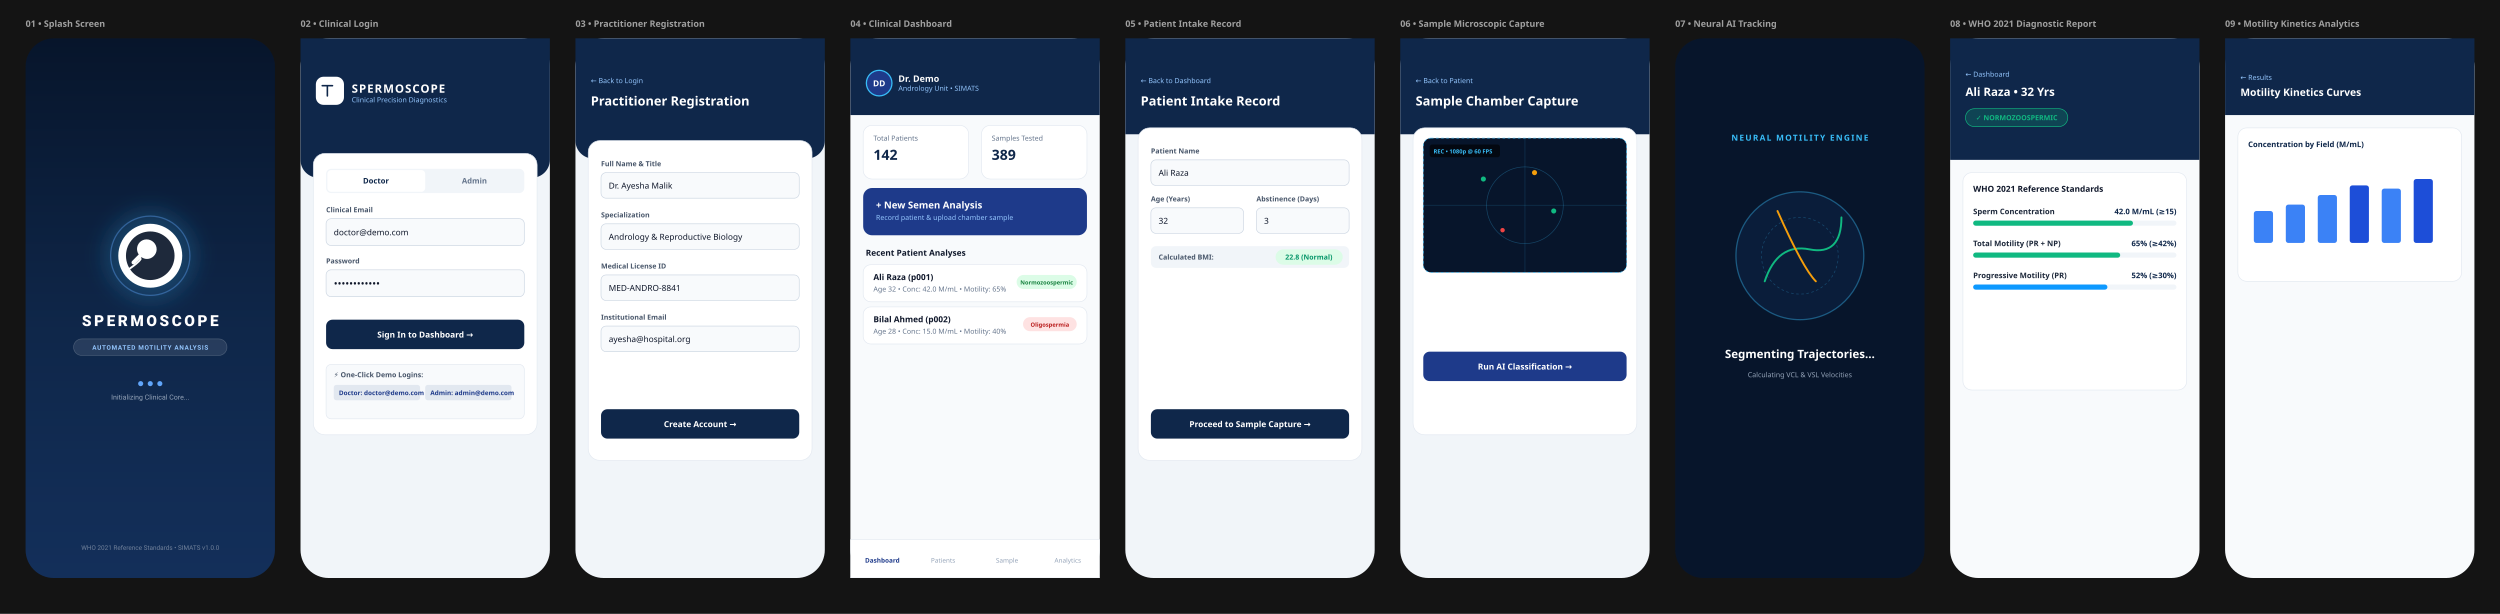
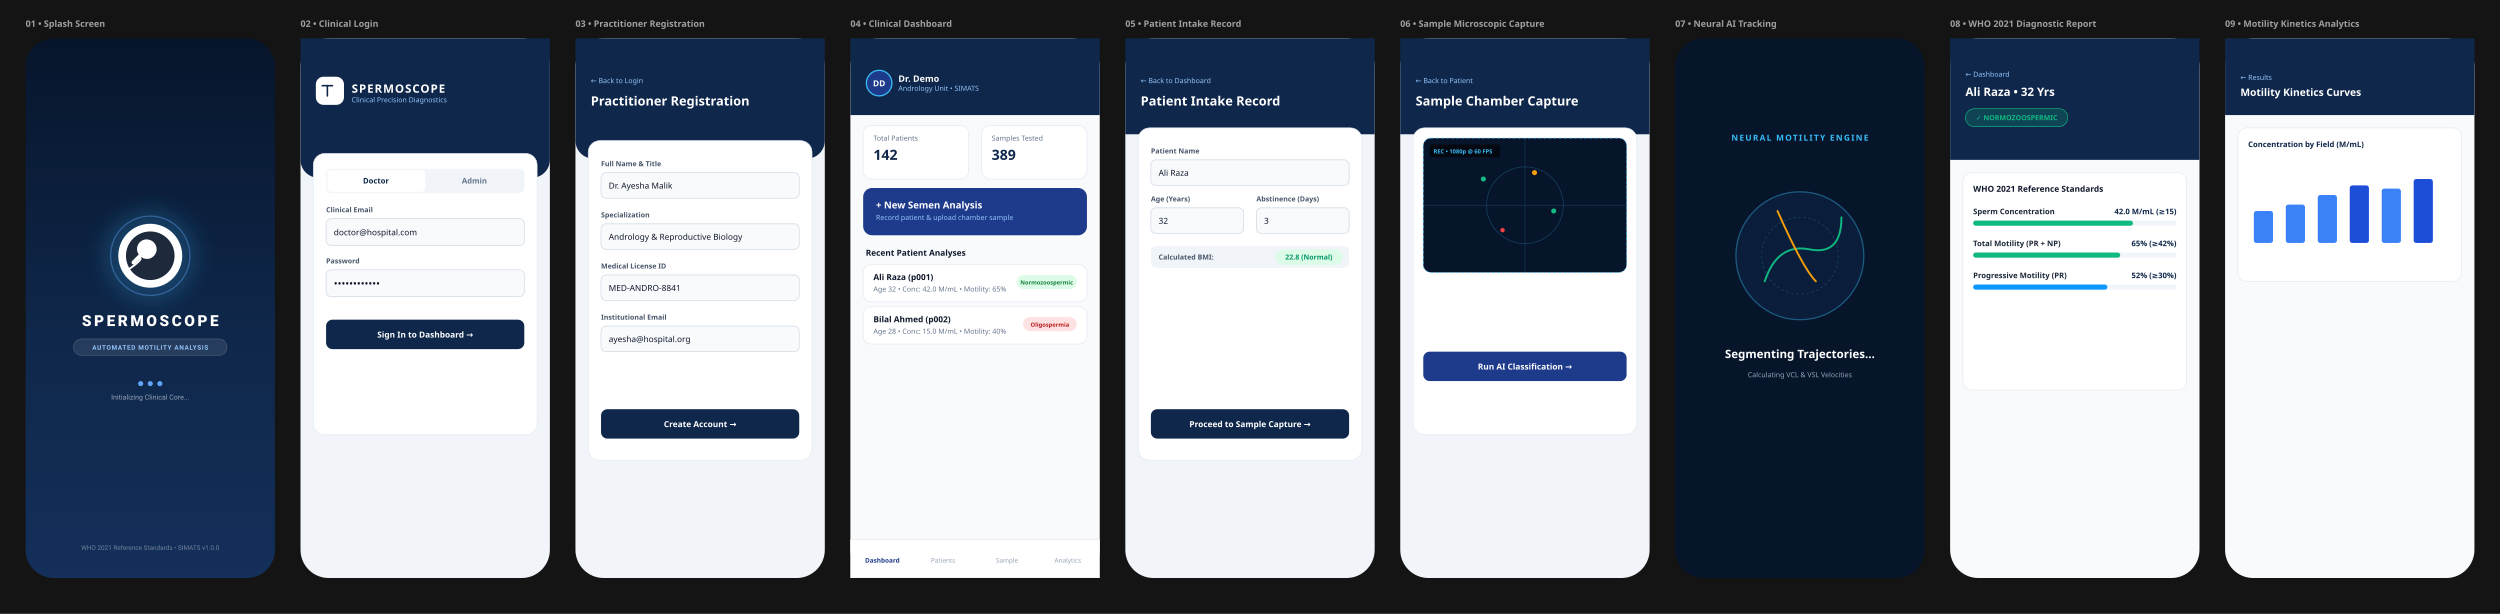
<svg xmlns="http://www.w3.org/2000/svg" width="3910" height="960" viewBox="0 0 3910 960" fill="none">
  <rect width="3910" height="960" fill="#141414" />
  <g transform="translate(40, 60)">
    <text x="0" y="-18" font-family="Plus Jakarta Sans, sans-serif" font-size="14" font-weight="700" fill="#A0A0A0">01 • Splash Screen</text>
    <svg width="390" height="844" viewBox="0 0 390 844" fill="none">
      <defs>
        <linearGradient id="splashBg" x1="195" y1="0" x2="195" y2="844" gradientUnits="userSpaceOnUse">
          <stop offset="0%" stop-color="#07152B" />
          <stop offset="55%" stop-color="#0F274A" />
          <stop offset="100%" stop-color="#132F5A" />
        </linearGradient>
        <filter id="glowEffect" x="80" y="240" width="230" height="230" filterUnits="userSpaceOnUse">
          <feGaussianBlur stdDeviation="16" result="blur" />
        </filter>
      </defs>
      <rect width="390" height="844" rx="44" fill="url(#splashBg)" />
      <circle cx="195" cy="340" r="72" fill="#38BDF8" fill-opacity="0.2" filter="url(#glowEffect)" />
      <circle cx="195" cy="340" r="62" stroke="#60A5FA" stroke-width="2" stroke-opacity="0.4" />
      <circle cx="195" cy="340" r="50" fill="white" />
      <circle cx="195" cy="340" r="38" fill="#1E293B" />
      <path d="M205 330C205 338 198 345 190 345C186.8 345 183.8 344 181.4 342.3L171 352.7C169.8 353.9 167.8 353.9 166.6 352.7C165.4 351.5 165.4 349.5 166.6 348.3L177 337.9C175.3 335.6 174.3 332.6 174.3 329.4C174.3 321.1 181 314.4 189.3 314.4C197.6 314.4 205 321.1 205 330Z" fill="white" />
      <path d="M180 345C177 350 170 355 163 360" stroke="white" stroke-width="3" stroke-linecap="round" />
      <text x="195" y="450" font-family="Plus Jakarta Sans, Roboto, sans-serif" font-size="24" font-weight="800" letter-spacing="4" fill="white" text-anchor="middle">SPERMOSCOPE</text>
      <rect x="75" y="470" width="240" height="26" rx="13" fill="white" fill-opacity="0.1" stroke="white" stroke-opacity="0.2" />
      <text x="195" y="487" font-family="Plus Jakarta Sans, Roboto, sans-serif" font-size="10" font-weight="600" letter-spacing="1" fill="#93C5FD" text-anchor="middle">AUTOMATED MOTILITY ANALYSIS</text>
      <circle cx="180" cy="540" r="4" fill="#60A5FA" />
      <circle cx="195" cy="540" r="4" fill="#60A5FA" />
      <circle cx="210" cy="540" r="4" fill="#60A5FA" />
      <text x="195" y="565" font-family="Plus Jakarta Sans, Roboto, sans-serif" font-size="11" fill="#94A3B8" text-anchor="middle">Initializing Clinical Core...</text>
      <text x="195" y="800" font-family="Plus Jakarta Sans, Roboto, sans-serif" font-size="10" fill="white" fill-opacity="0.4" text-anchor="middle">WHO 2021 Reference Standards • SIMATS v1.0.0</text>
    </svg>
  </g>
  <g transform="translate(470, 60)">
    <text x="0" y="-18" font-family="Plus Jakarta Sans, sans-serif" font-size="14" font-weight="700" fill="#A0A0A0">02 • Clinical Login</text>
    <svg width="390" height="844" viewBox="0 0 390 844" fill="none">
      <rect width="390" height="844" rx="44" fill="#F1F5F9" />
      <path d="M0 0H390V190C390 205.464 377.464 218 362 218H28C12.536 218 0 205.464 0 190V0Z" fill="#0F274A" />
      <rect x="24" y="60" width="44" height="44" rx="12" fill="white" />
      <path d="M42 74V90M34 74H50" stroke="#0F274A" stroke-width="2.5" stroke-linecap="round" />
      <text x="80" y="85" font-family="Plus Jakarta Sans, sans-serif" font-size="18" font-weight="800" fill="white" letter-spacing="1.5">SPERMOSCOPE</text>
      <text x="80" y="100" font-family="Plus Jakarta Sans, sans-serif" font-size="11" font-weight="500" fill="#93C5FD">Clinical Precision Diagnostics</text>
      <rect x="20" y="180" width="350" height="440" rx="18" fill="white" stroke="#E2E8F0" />
      <rect x="40" y="204" width="310" height="38" rx="8" fill="#F1F5F9" />
      <rect x="42" y="206" width="153" height="34" rx="6" fill="white" />
      <text x="118" y="227" font-family="Plus Jakarta Sans, sans-serif" font-size="12" font-weight="700" fill="#0F274A" text-anchor="middle">Doctor</text>
      <text x="272" y="227" font-family="Plus Jakarta Sans, sans-serif" font-size="12" font-weight="600" fill="#64748B" text-anchor="middle">Admin</text>
      <text x="40" y="272" font-family="Plus Jakarta Sans, sans-serif" font-size="11" font-weight="600" fill="#475569">Clinical Email</text>
      <rect x="40" y="282" width="310" height="42" rx="8" fill="#F8FAFC" stroke="#CBD5E1" />
-       <text x="52" y="308" font-family="Plus Jakarta Sans, sans-serif" font-size="13" fill="#0F172A">doctor@demo.com</text>
+       <text x="52" y="308" font-family="Plus Jakarta Sans, sans-serif" font-size="13" fill="#0F172A">doctor@hospital.com</text>
      <text x="40" y="352" font-family="Plus Jakarta Sans, sans-serif" font-size="11" font-weight="600" fill="#475569">Password</text>
      <rect x="40" y="362" width="310" height="42" rx="8" fill="#F8FAFC" stroke="#CBD5E1" />
      <text x="52" y="389" font-family="Plus Jakarta Sans, sans-serif" font-size="16" fill="#0F172A">••••••••••••</text>
      <rect x="40" y="440" width="310" height="46" rx="10" fill="#0F274A" />
      <text x="195" y="468" font-family="Plus Jakarta Sans, sans-serif" font-size="13" font-weight="700" fill="white" text-anchor="middle">Sign In to Dashboard →</text>
-       <rect x="40" y="510" width="310" height="85" rx="8" fill="#F8FAFC" stroke="#E2E8F0" />
-       <text x="52" y="530" font-family="Plus Jakarta Sans, sans-serif" font-size="11" font-weight="700" fill="#475569">⚡ One-Click Demo Logins:</text>
-       <rect x="52" y="542" width="135" height="24" rx="4" fill="#E2E8F0" />
-       <text x="60" y="558" font-family="Plus Jakarta Sans, sans-serif" font-size="10" font-weight="600" fill="#1E3A8A">Doctor: doctor@demo.com</text>
-       <rect x="195" y="542" width="135" height="24" rx="4" fill="#E2E8F0" />
-       <text x="203" y="558" font-family="Plus Jakarta Sans, sans-serif" font-size="10" font-weight="600" fill="#1E3A8A">Admin: admin@demo.com</text>
    </svg>
  </g>
  <g transform="translate(900, 60)">
    <text x="0" y="-18" font-family="Plus Jakarta Sans, sans-serif" font-size="14" font-weight="700" fill="#A0A0A0">03 • Practitioner Registration</text>
    <svg width="390" height="844" viewBox="0 0 390 844" fill="none">
      <rect width="390" height="844" rx="44" fill="#F1F5F9" />
      <path d="M0 0H390V160C390 175.464 377.464 188 362 188H28C12.536 188 0 175.464 0 160V0Z" fill="#0F274A" />
      <text x="24" y="70" font-family="Plus Jakarta Sans, sans-serif" font-size="11" fill="#93C5FD">← Back to Login</text>
      <text x="24" y="105" font-family="Plus Jakarta Sans, sans-serif" font-size="20" font-weight="800" fill="white">Practitioner Registration</text>
      <rect x="20" y="160" width="350" height="500" rx="18" fill="white" stroke="#E2E8F0" />
      <text x="40" y="200" font-family="Plus Jakarta Sans, sans-serif" font-size="11" font-weight="600" fill="#475569">Full Name &amp; Title</text>
      <rect x="40" y="210" width="310" height="40" rx="8" fill="#F8FAFC" stroke="#CBD5E1" />
      <text x="52" y="235" font-family="Plus Jakarta Sans, sans-serif" font-size="13" fill="#0F172A">Dr. Ayesha Malik</text>
      <text x="40" y="280" font-family="Plus Jakarta Sans, sans-serif" font-size="11" font-weight="600" fill="#475569">Specialization</text>
      <rect x="40" y="290" width="310" height="40" rx="8" fill="#F8FAFC" stroke="#CBD5E1" />
      <text x="52" y="315" font-family="Plus Jakarta Sans, sans-serif" font-size="13" fill="#0F172A">Andrology &amp; Reproductive Biology</text>
      <text x="40" y="360" font-family="Plus Jakarta Sans, sans-serif" font-size="11" font-weight="600" fill="#475569">Medical License ID</text>
      <rect x="40" y="370" width="310" height="40" rx="8" fill="#F8FAFC" stroke="#CBD5E1" />
      <text x="52" y="395" font-family="Plus Jakarta Sans, sans-serif" font-size="13" fill="#0F172A">MED-ANDRO-8841</text>
      <text x="40" y="440" font-family="Plus Jakarta Sans, sans-serif" font-size="11" font-weight="600" fill="#475569">Institutional Email</text>
      <rect x="40" y="450" width="310" height="40" rx="8" fill="#F8FAFC" stroke="#CBD5E1" />
      <text x="52" y="475" font-family="Plus Jakarta Sans, sans-serif" font-size="13" fill="#0F172A">ayesha@hospital.org</text>
      <rect x="40" y="580" width="310" height="46" rx="10" fill="#0F274A" />
      <text x="195" y="608" font-family="Plus Jakarta Sans, sans-serif" font-size="13" font-weight="700" fill="white" text-anchor="middle">Create Account →</text>
    </svg>
  </g>
  <g transform="translate(1330, 60)">
    <text x="0" y="-18" font-family="Plus Jakarta Sans, sans-serif" font-size="14" font-weight="700" fill="#A0A0A0">04 • Clinical Dashboard</text>
    <svg width="390" height="844" viewBox="0 0 390 844" fill="none">
      <rect width="390" height="844" rx="44" fill="#F8FAFC" />
      <rect width="390" height="120" fill="#0F274A" />
      <circle cx="45" cy="70" r="20" fill="#1E3A8A" stroke="#38BDF8" stroke-width="2" />
      <text x="45" y="75" font-family="Plus Jakarta Sans, sans-serif" font-size="13" font-weight="700" fill="white" text-anchor="middle">DD</text>
      <text x="75" y="68" font-family="Plus Jakarta Sans, sans-serif" font-size="14" font-weight="700" fill="white">Dr. Demo</text>
      <text x="75" y="82" font-family="Plus Jakarta Sans, sans-serif" font-size="11" fill="#93C5FD">Andrology Unit • SIMATS</text>
      <rect x="20" y="136" width="165" height="84" rx="14" fill="white" stroke="#E2E8F0" />
      <text x="36" y="160" font-family="Plus Jakarta Sans, sans-serif" font-size="11" fill="#64748B">Total Patients</text>
      <text x="36" y="190" font-family="Plus Jakarta Sans, sans-serif" font-size="22" font-weight="800" fill="#0F274A">142</text>
      <rect x="205" y="136" width="165" height="84" rx="14" fill="white" stroke="#E2E8F0" />
      <text x="221" y="160" font-family="Plus Jakarta Sans, sans-serif" font-size="11" fill="#64748B">Samples Tested</text>
      <text x="221" y="190" font-family="Plus Jakarta Sans, sans-serif" font-size="22" font-weight="800" fill="#0F274A">389</text>
      <rect x="20" y="234" width="350" height="74" rx="14" fill="#1E3A8A" />
      <text x="40" y="266" font-family="Plus Jakarta Sans, sans-serif" font-size="15" font-weight="700" fill="white">+ New Semen Analysis</text>
      <text x="40" y="284" font-family="Plus Jakarta Sans, sans-serif" font-size="11" fill="#93C5FD">Record patient &amp; upload chamber sample</text>
      <text x="24" y="340" font-family="Plus Jakarta Sans, sans-serif" font-size="13" font-weight="700" fill="#0F172A">Recent Patient Analyses</text>
      <rect x="20" y="354" width="350" height="58" rx="12" fill="white" stroke="#E2E8F0" />
      <text x="36" y="378" font-family="Plus Jakarta Sans, sans-serif" font-size="13" font-weight="700" fill="#0F172A">Ali Raza (p001)</text>
      <text x="36" y="396" font-family="Plus Jakarta Sans, sans-serif" font-size="11" fill="#64748B">Age 32 • Conc: 42.0 M/mL • Motility: 65%</text>
      <rect x="260" y="370" width="94" height="22" rx="11" fill="#DCFCE7" />
      <text x="307" y="385" font-family="Plus Jakarta Sans, sans-serif" font-size="9" font-weight="700" fill="#15803D" text-anchor="middle">Normozoospermic</text>
      <rect x="20" y="420" width="350" height="58" rx="12" fill="white" stroke="#E2E8F0" />
      <text x="36" y="444" font-family="Plus Jakarta Sans, sans-serif" font-size="13" font-weight="700" fill="#0F172A">Bilal Ahmed (p002)</text>
      <text x="36" y="462" font-family="Plus Jakarta Sans, sans-serif" font-size="11" fill="#64748B">Age 28 • Conc: 15.0 M/mL • Motility: 40%</text>
      <rect x="270" y="436" width="84" height="22" rx="11" fill="#FEE2E2" />
      <text x="312" y="451" font-family="Plus Jakarta Sans, sans-serif" font-size="9" font-weight="700" fill="#B91C1C" text-anchor="middle">Oligospermia</text>
      <rect y="784" width="390" height="60" fill="white" stroke="#E2E8F0" />
      <text x="50" y="820" font-family="Plus Jakarta Sans, sans-serif" font-size="10" font-weight="700" fill="#1E3A8A" text-anchor="middle">Dashboard</text>
      <text x="145" y="820" font-family="Plus Jakarta Sans, sans-serif" font-size="10" fill="#94A3B8" text-anchor="middle">Patients</text>
      <text x="245" y="820" font-family="Plus Jakarta Sans, sans-serif" font-size="10" fill="#94A3B8" text-anchor="middle">Sample</text>
      <text x="340" y="820" font-family="Plus Jakarta Sans, sans-serif" font-size="10" fill="#94A3B8" text-anchor="middle">Analytics</text>
    </svg>
  </g>
  <g transform="translate(1760, 60)">
    <text x="0" y="-18" font-family="Plus Jakarta Sans, sans-serif" font-size="14" font-weight="700" fill="#A0A0A0">05 • Patient Intake Record</text>
    <svg width="390" height="844" viewBox="0 0 390 844" fill="none">
      <rect width="390" height="844" rx="44" fill="#F1F5F9" />
      <rect width="390" height="150" fill="#0F274A" />
      <text x="24" y="70" font-family="Plus Jakarta Sans, sans-serif" font-size="11" fill="#93C5FD">← Back to Dashboard</text>
      <text x="24" y="105" font-family="Plus Jakarta Sans, sans-serif" font-size="20" font-weight="800" fill="white">Patient Intake Record</text>
      <rect x="20" y="140" width="350" height="520" rx="18" fill="white" stroke="#E2E8F0" />
      <text x="40" y="180" font-family="Plus Jakarta Sans, sans-serif" font-size="11" font-weight="600" fill="#475569">Patient Name</text>
      <rect x="40" y="190" width="310" height="40" rx="8" fill="#F8FAFC" stroke="#CBD5E1" />
      <text x="52" y="215" font-family="Plus Jakarta Sans, sans-serif" font-size="13" fill="#0F172A">Ali Raza</text>
      <text x="40" y="255" font-family="Plus Jakarta Sans, sans-serif" font-size="11" font-weight="600" fill="#475569">Age (Years)</text>
      <rect x="40" y="265" width="145" height="40" rx="8" fill="#F8FAFC" stroke="#CBD5E1" />
      <text x="52" y="290" font-family="Plus Jakarta Sans, sans-serif" font-size="13" fill="#0F172A">32</text>
      <text x="205" y="255" font-family="Plus Jakarta Sans, sans-serif" font-size="11" font-weight="600" fill="#475569">Abstinence (Days)</text>
      <rect x="205" y="265" width="145" height="40" rx="8" fill="#F8FAFC" stroke="#CBD5E1" />
      <text x="217" y="290" font-family="Plus Jakarta Sans, sans-serif" font-size="13" fill="#0F172A">3</text>
      <rect x="40" y="325" width="310" height="34" rx="8" fill="#F1F5F9" />
      <text x="52" y="346" font-family="Plus Jakarta Sans, sans-serif" font-size="11" font-weight="600" fill="#475569">Calculated BMI:</text>
      <rect x="235" y="330" width="105" height="24" rx="12" fill="#DCFCE7" />
      <text x="287" y="346" font-family="Plus Jakarta Sans, sans-serif" font-size="11" font-weight="800" fill="#059669" text-anchor="middle">22.8 (Normal)</text>
      <rect x="40" y="580" width="310" height="46" rx="10" fill="#0F274A" />
      <text x="195" y="608" font-family="Plus Jakarta Sans, sans-serif" font-size="13" font-weight="700" fill="white" text-anchor="middle">Proceed to Sample Capture →</text>
    </svg>
  </g>
  <g transform="translate(2190, 60)">
    <text x="0" y="-18" font-family="Plus Jakarta Sans, sans-serif" font-size="14" font-weight="700" fill="#A0A0A0">06 • Sample Microscopic Capture</text>
    <svg width="390" height="844" viewBox="0 0 390 844" fill="none">
      <rect width="390" height="844" rx="44" fill="#F1F5F9" />
      <rect width="390" height="150" fill="#0F274A" />
      <text x="24" y="70" font-family="Plus Jakarta Sans, sans-serif" font-size="11" fill="#93C5FD">← Back to Patient</text>
      <text x="24" y="105" font-family="Plus Jakarta Sans, sans-serif" font-size="20" font-weight="800" fill="white">Sample Chamber Capture</text>
      <rect x="20" y="140" width="350" height="480" rx="18" fill="white" stroke="#E2E8F0" />
      <rect x="36" y="156" width="318" height="210" rx="12" fill="#07152B" stroke="#38BDF8" stroke-dasharray="4 4" />
      <circle cx="195" cy="261" r="60" stroke="#38BDF8" stroke-opacity="0.3" />
      <line x1="36" y1="261" x2="354" y2="261" stroke="#38BDF8" stroke-opacity="0.2" />
      <line x1="195" y1="156" x2="195" y2="366" stroke="#38BDF8" stroke-opacity="0.2" />
      <circle cx="130" cy="220" r="4" fill="#10B981" />
      <circle cx="240" cy="270" r="4" fill="#10B981" />
      <circle cx="210" cy="210" r="4" fill="#F59E0B" />
      <circle cx="160" cy="300" r="3.5" fill="#EF4444" />
      <rect x="46" y="166" width="110" height="20" rx="4" fill="black" fill-opacity="0.6" />
      <text x="52" y="180" font-family="Plus Jakarta Sans, sans-serif" font-size="9" font-weight="700" fill="#38BDF8">REC • 1080p @ 60 FPS</text>
      <rect x="36" y="490" width="318" height="46" rx="10" fill="#1E3A8A" />
      <text x="195" y="518" font-family="Plus Jakarta Sans, sans-serif" font-size="13" font-weight="700" fill="white" text-anchor="middle">Run AI Classification →</text>
    </svg>
  </g>
  <g transform="translate(2620, 60)">
    <text x="0" y="-18" font-family="Plus Jakarta Sans, sans-serif" font-size="14" font-weight="700" fill="#A0A0A0">07 • Neural AI Tracking</text>
    <svg width="390" height="844" viewBox="0 0 390 844" fill="none">
      <rect width="390" height="844" rx="44" fill="#07152B" />
      <text x="195" y="160" font-family="Plus Jakarta Sans, sans-serif" font-size="13" font-weight="700" fill="#38BDF8" letter-spacing="2" text-anchor="middle">NEURAL MOTILITY ENGINE</text>
      <circle cx="195" cy="340" r="100" stroke="#38BDF8" stroke-opacity="0.4" stroke-width="2" fill="#0F274A" fill-opacity="0.5" />
      <circle cx="195" cy="340" r="60" stroke="#38BDF8" stroke-opacity="0.3" stroke-dasharray="4 4" />
      <path d="M140 380 Q 160 320, 210 330 T 260 280" fill="none" stroke="#10B981" stroke-width="3" stroke-linecap="round" />
      <path d="M160 270 Q 200 360, 220 380" fill="none" stroke="#F59E0B" stroke-width="3" stroke-linecap="round" />
      <text x="195" y="500" font-family="Plus Jakarta Sans, sans-serif" font-size="18" font-weight="800" fill="white" text-anchor="middle">Segmenting Trajectories...</text>
      <text x="195" y="530" font-family="Plus Jakarta Sans, sans-serif" font-size="11" fill="#94A3B8" text-anchor="middle">Calculating VCL &amp; VSL Velocities</text>
    </svg>
  </g>
  <g transform="translate(3050, 60)">
    <text x="0" y="-18" font-family="Plus Jakarta Sans, sans-serif" font-size="14" font-weight="700" fill="#A0A0A0">08 • WHO 2021 Diagnostic Report</text>
    <svg width="390" height="844" viewBox="0 0 390 844" fill="none">
      <rect width="390" height="844" rx="44" fill="#F8FAFC" />
      <rect width="390" height="190" fill="#0F274A" />
      <text x="24" y="60" font-family="Plus Jakarta Sans, sans-serif" font-size="11" fill="#93C5FD">← Dashboard</text>
      <text x="24" y="90" font-family="Plus Jakarta Sans, sans-serif" font-size="18" font-weight="800" fill="white">Ali Raza • 32 Yrs</text>
      <rect x="24" y="110" width="160" height="28" rx="14" fill="#10B981" fill-opacity="0.2" stroke="#10B981" />
      <text x="104" y="128" font-family="Plus Jakarta Sans, sans-serif" font-size="11" font-weight="800" fill="#10B981" text-anchor="middle">✓ NORMOZOOSPERMIC</text>
      <rect x="20" y="210" width="350" height="340" rx="14" fill="white" stroke="#E2E8F0" />
      <text x="36" y="240" font-family="Plus Jakarta Sans, sans-serif" font-size="13" font-weight="700" fill="#0F172A">WHO 2021 Reference Standards</text>
      <text x="36" y="275" font-family="Plus Jakarta Sans, sans-serif" font-size="12" font-weight="600" fill="#1E293B">Sperm Concentration</text>
      <text x="354" y="275" font-family="Plus Jakarta Sans, sans-serif" font-size="12" font-weight="800" fill="#0F274A" text-anchor="end">42.0 M/mL (≥15)</text>
      <rect x="36" y="285" width="318" height="8" rx="4" fill="#F1F5F9" />
      <rect x="36" y="285" width="250" height="8" rx="4" fill="#10B981" />
      <text x="36" y="325" font-family="Plus Jakarta Sans, sans-serif" font-size="12" font-weight="600" fill="#1E293B">Total Motility (PR + NP)</text>
      <text x="354" y="325" font-family="Plus Jakarta Sans, sans-serif" font-size="12" font-weight="800" fill="#0F274A" text-anchor="end">65% (≥42%)</text>
      <rect x="36" y="335" width="318" height="8" rx="4" fill="#F1F5F9" />
      <rect x="36" y="335" width="230" height="8" rx="4" fill="#10B981" />
      <text x="36" y="375" font-family="Plus Jakarta Sans, sans-serif" font-size="12" font-weight="600" fill="#1E293B">Progressive Motility (PR)</text>
      <text x="354" y="375" font-family="Plus Jakarta Sans, sans-serif" font-size="12" font-weight="800" fill="#0F274A" text-anchor="end">52% (≥30%)</text>
      <rect x="36" y="385" width="318" height="8" rx="4" fill="#F1F5F9" />
      <rect x="36" y="385" width="210" height="8" rx="4" fill="#0D99FF" />
    </svg>
  </g>
  <g transform="translate(3480, 60)">
    <text x="0" y="-18" font-family="Plus Jakarta Sans, sans-serif" font-size="14" font-weight="700" fill="#A0A0A0">09 • Motility Kinetics Analytics</text>
    <svg width="390" height="844" viewBox="0 0 390 844" fill="none">
      <rect width="390" height="844" rx="44" fill="#F8FAFC" />
      <rect width="390" height="120" fill="#0F274A" />
      <text x="24" y="65" font-family="Plus Jakarta Sans, sans-serif" font-size="11" fill="#93C5FD">← Results</text>
      <text x="24" y="90" font-family="Plus Jakarta Sans, sans-serif" font-size="16" font-weight="800" fill="white">Motility Kinetics Curves</text>
      <rect x="20" y="140" width="350" height="240" rx="14" fill="white" stroke="#E2E8F0" />
      <text x="36" y="170" font-family="Plus Jakarta Sans, sans-serif" font-size="12" font-weight="700" fill="#0F274A">Concentration by Field (M/mL)</text>
      <rect x="45" y="270" width="30" height="50" rx="4" fill="#3B82F6" />
      <rect x="95" y="260" width="30" height="60" rx="4" fill="#3B82F6" />
      <rect x="145" y="245" width="30" height="75" rx="4" fill="#3B82F6" />
      <rect x="195" y="230" width="30" height="90" rx="4" fill="#1D4ED8" />
      <rect x="245" y="235" width="30" height="85" rx="4" fill="#3B82F6" />
      <rect x="295" y="220" width="30" height="100" rx="4" fill="#1D4ED8" />
    </svg>
  </g>
</svg>
